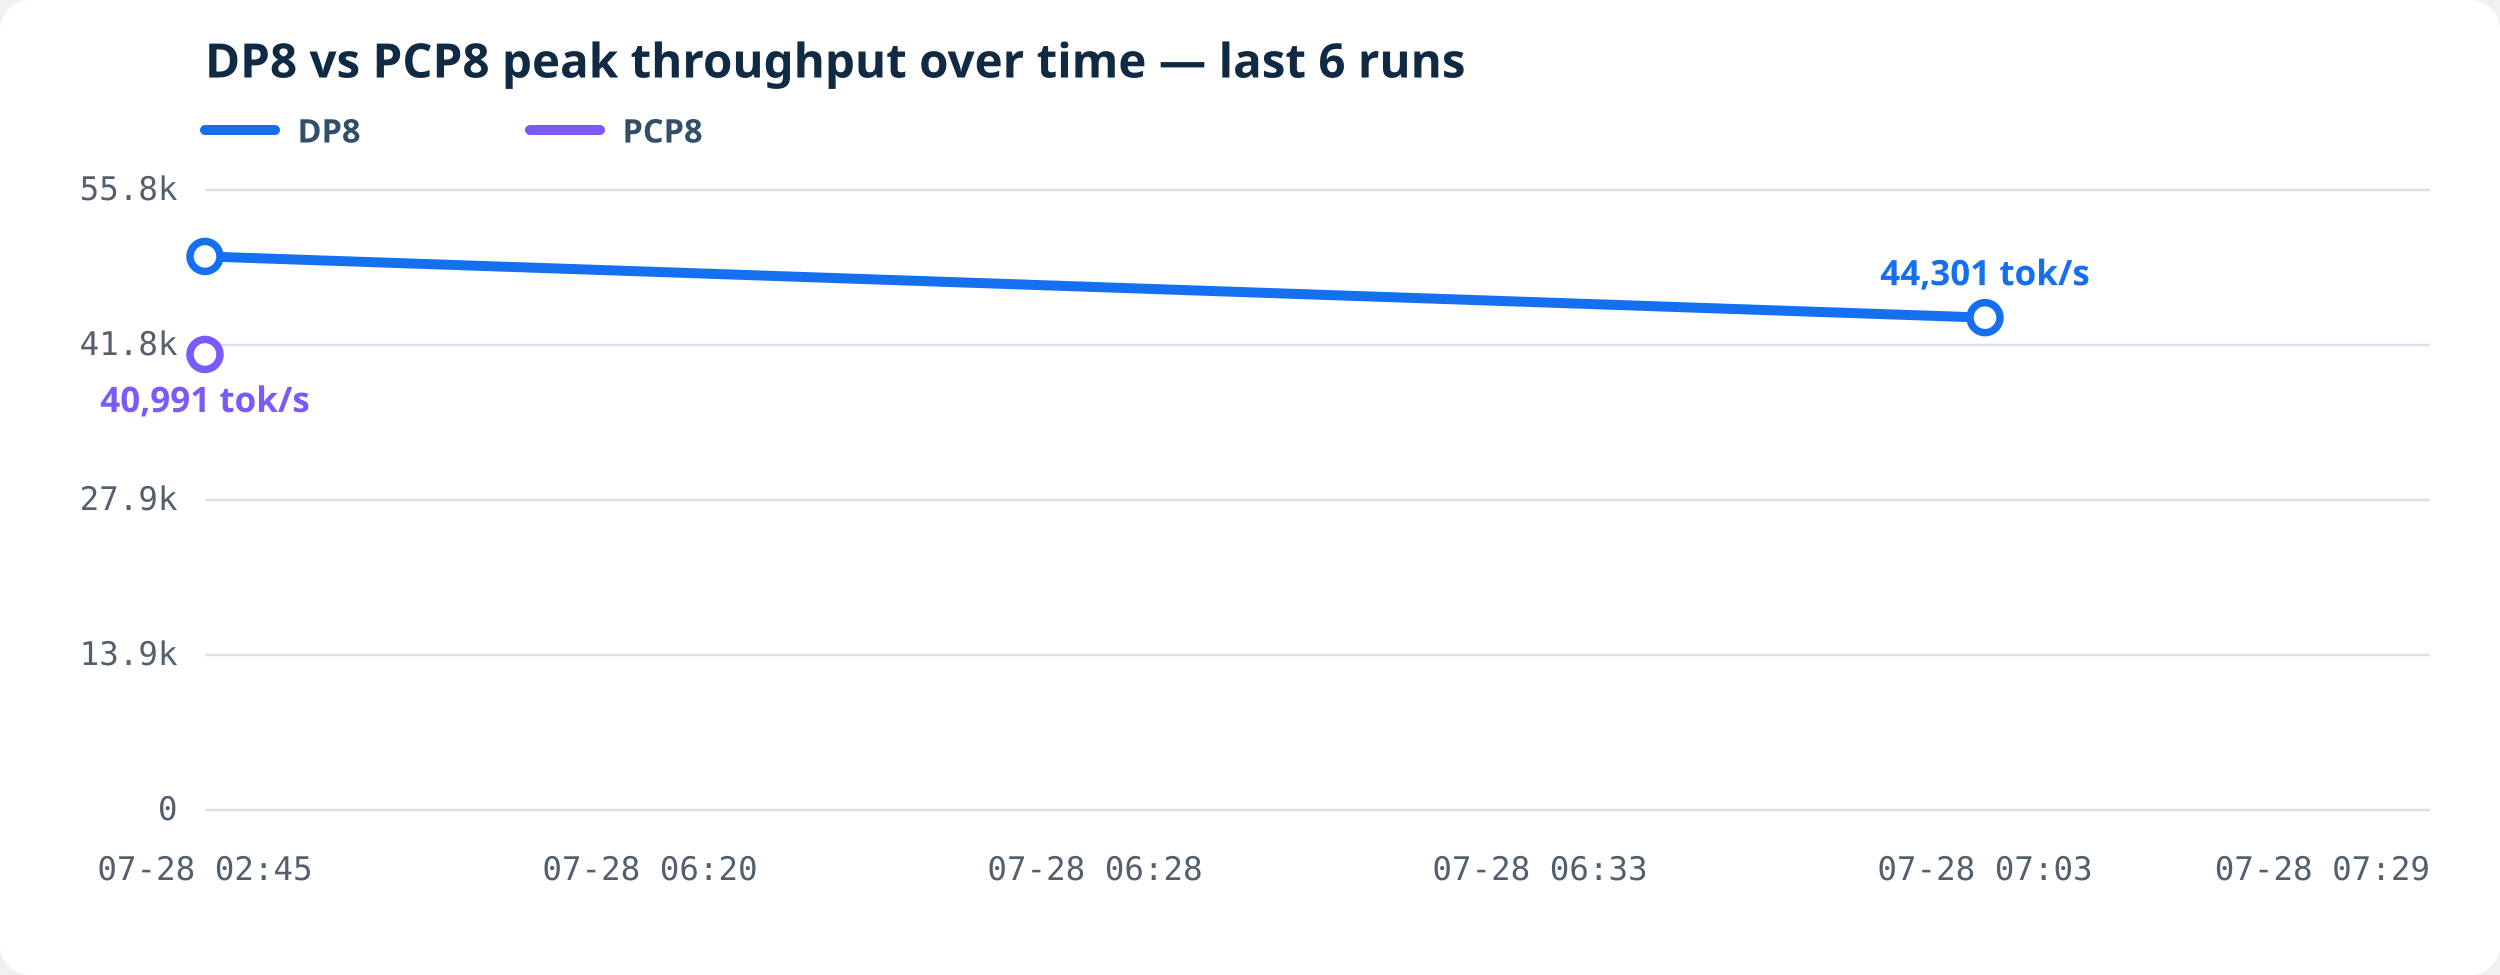
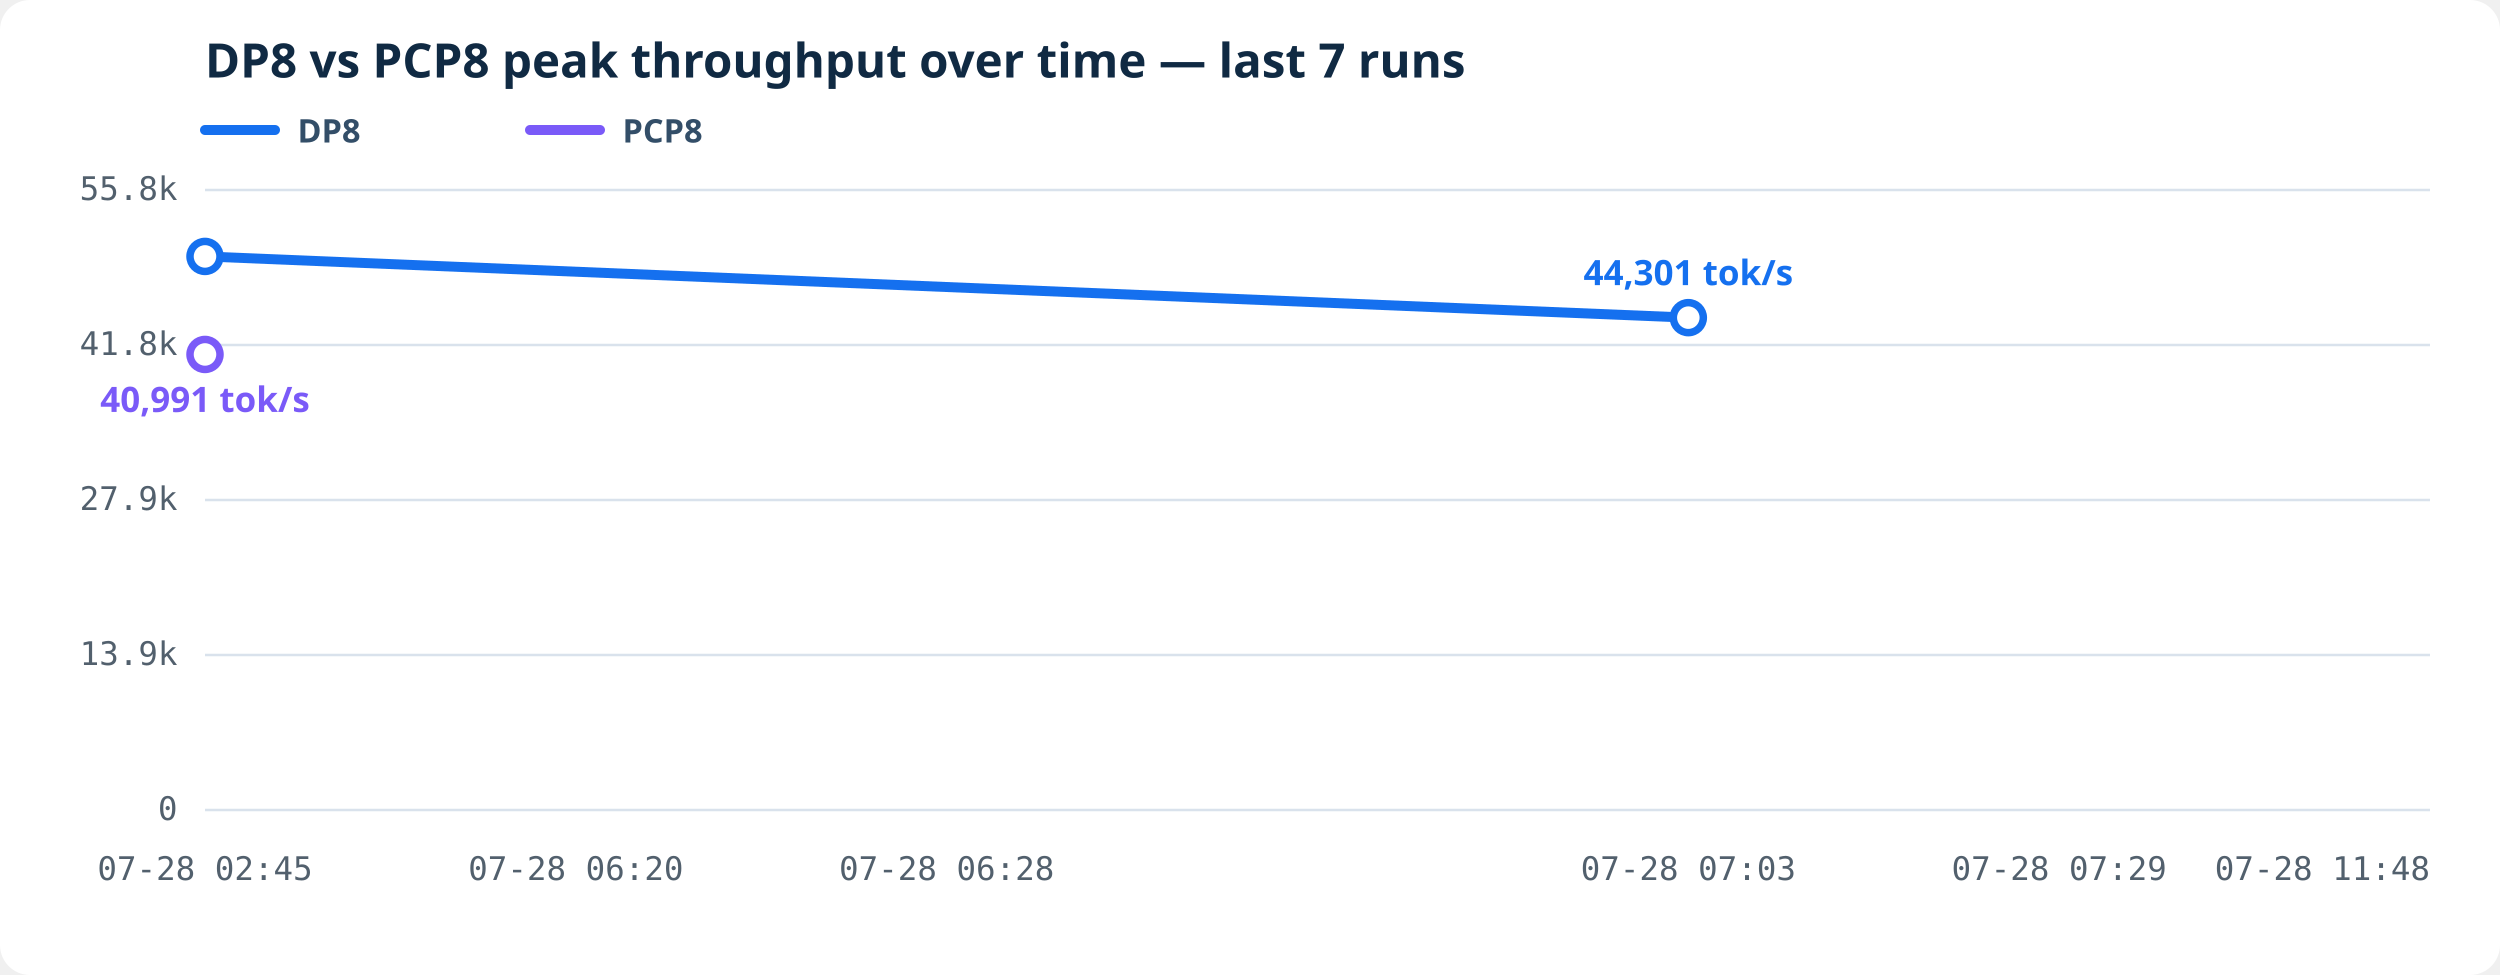
<svg xmlns="http://www.w3.org/2000/svg" viewBox="0 0 1000 390" role="img" aria-labelledby="history-title history-desc">
  <style>.bg{fill:#fff}.grid{stroke:#d9e2ec;stroke-width:1}.axis{fill:#52606d;font:13px ui-monospace,SFMono-Regular,Consolas,monospace}.heading{fill:#102a43;font:600 19px system-ui,sans-serif}.line{fill:none;stroke-width:4;stroke-linejoin:round;stroke-linecap:round}.dot{fill:#fff;stroke-width:3}.latest{stroke-width:3}.legend{fill:#334e68;font:600 13px system-ui,sans-serif}.value{font:600 14px system-ui,sans-serif}</style>
  <rect class="bg" width="1000" height="390" rx="12" />
-   <text class="heading" x="82" y="31">DP8 vs PCP8 peak throughput over time — last 6 runs</text>
+   <text class="heading" x="82" y="31">DP8 vs PCP8 peak throughput over time — last 7 runs</text>
  <line x1="82" y1="52" x2="110" y2="52" stroke="#1570ef" stroke-width="4" stroke-linecap="round" />
  <text class="legend" x="119" y="57">DP8</text>
  <line x1="212" y1="52" x2="240" y2="52" stroke="#7a5af8" stroke-width="4" stroke-linecap="round" />
  <text class="legend" x="249" y="57">PCP8</text>
  <line class="grid" x1="82" y1="324.00" x2="972" y2="324.00" />
  <text class="axis" text-anchor="end" x="71" y="328.00">0</text>
  <line class="grid" x1="82" y1="262.00" x2="972" y2="262.00" />
  <text class="axis" text-anchor="end" x="71" y="266.00">13.9k</text>
  <line class="grid" x1="82" y1="200.00" x2="972" y2="200.00" />
  <text class="axis" text-anchor="end" x="71" y="204.00">27.9k</text>
  <line class="grid" x1="82" y1="138.00" x2="972" y2="138.00" />
  <text class="axis" text-anchor="end" x="71" y="142.00">41.8k</text>
  <line class="grid" x1="82" y1="76.00" x2="972" y2="76.00" />
  <text class="axis" text-anchor="end" x="71" y="80.00">55.8k</text>
  <text class="axis" text-anchor="middle" x="82.00" y="352">07-28 02:45</text>
-   <text class="axis" text-anchor="middle" x="260.00" y="352">07-28 06:20</text>
-   <text class="axis" text-anchor="middle" x="438.00" y="352">07-28 06:28</text>
-   <text class="axis" text-anchor="middle" x="616.00" y="352">07-28 06:33</text>
-   <text class="axis" text-anchor="middle" x="794.00" y="352">07-28 07:03</text>
-   <text class="axis" text-anchor="end" x="972.00" y="352">07-28 07:29</text>
-   <polyline class="line" stroke="#1570ef" points="82.00,102.57 794.00,127.06" />
+   <text class="axis" text-anchor="middle" x="230.33" y="352">07-28 06:20</text>
+   <text class="axis" text-anchor="middle" x="378.67" y="352">07-28 06:28</text>
+   <text class="axis" text-anchor="middle" x="675.33" y="352">07-28 07:03</text>
+   <text class="axis" text-anchor="middle" x="823.67" y="352">07-28 07:29</text>
+   <text class="axis" text-anchor="end" x="972.00" y="352">07-28 11:48</text>
+   <polyline class="line" stroke="#1570ef" points="82.00,102.57 675.33,127.06" />
  <circle class="dot" fill="#fff" stroke="#1570ef" cx="82.00" cy="102.57" r="6" />
-   <circle class="dot latest" fill="#1570ef" stroke="#1570ef" cx="794.00" cy="127.06" r="6" />
-   <text class="value" fill="#1570ef" text-anchor="middle" x="794.00" y="114.06">44,301 tok/s</text>
+   <circle class="dot latest" fill="#1570ef" stroke="#1570ef" cx="675.33" cy="127.06" r="6" />
+   <text class="value" fill="#1570ef" text-anchor="middle" x="675.33" y="114.06">44,301 tok/s</text>
  <circle class="dot latest" fill="#7a5af8" stroke="#7a5af8" cx="82.00" cy="141.78" r="6" />
  <text class="value" fill="#7a5af8" text-anchor="middle" x="82.00" y="164.78">40,991 tok/s</text>
</svg>
